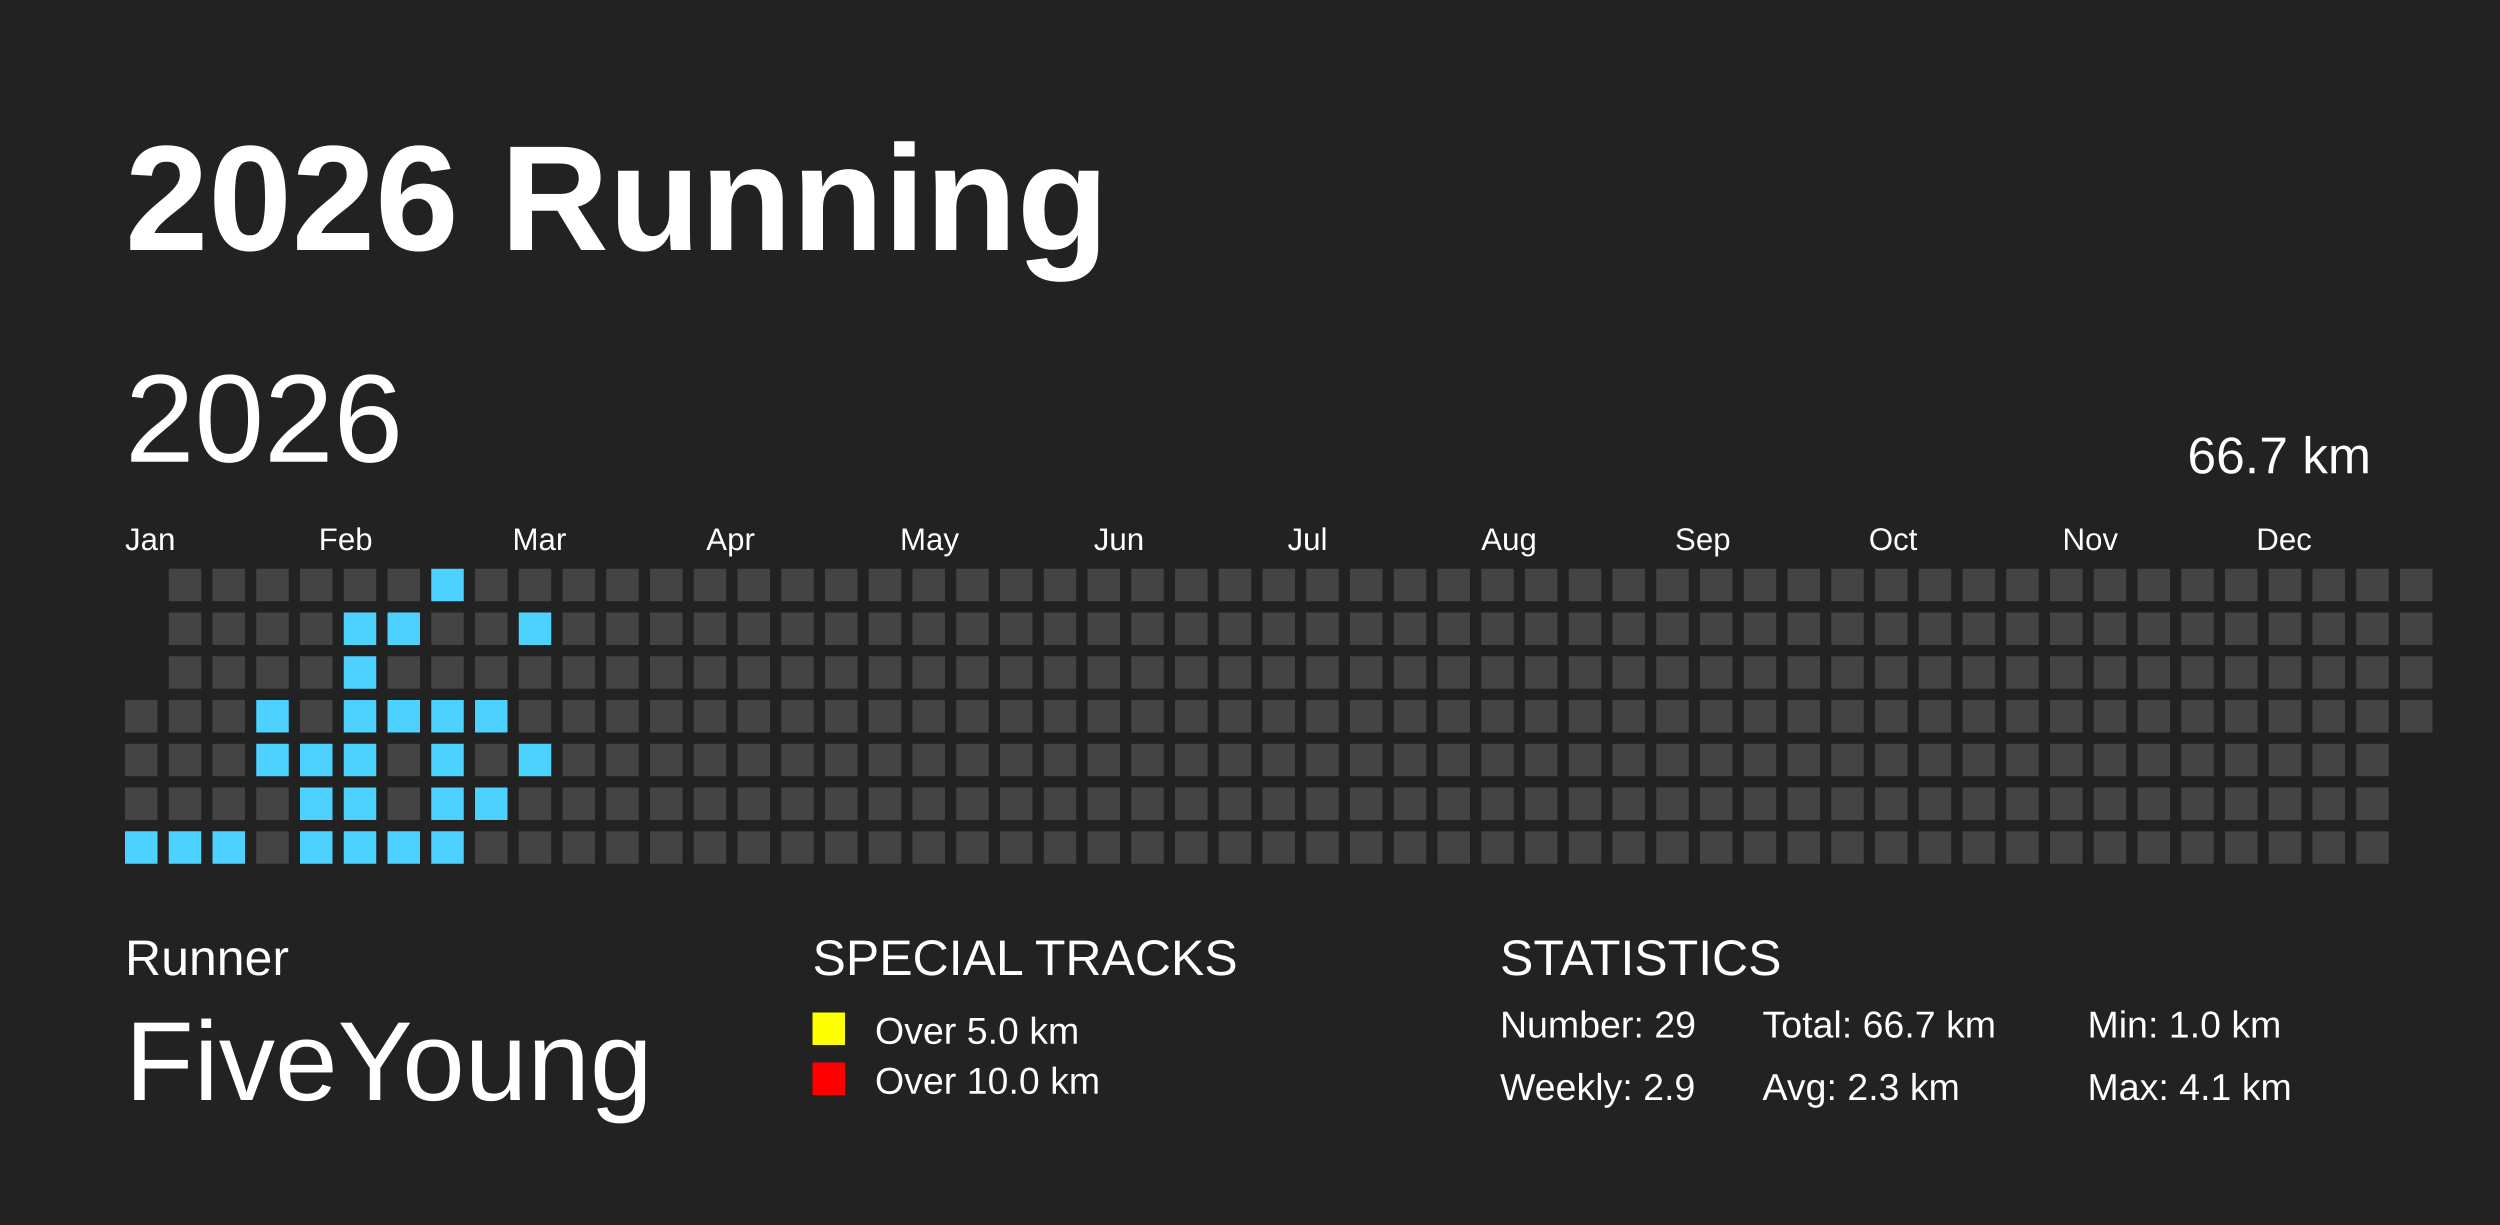
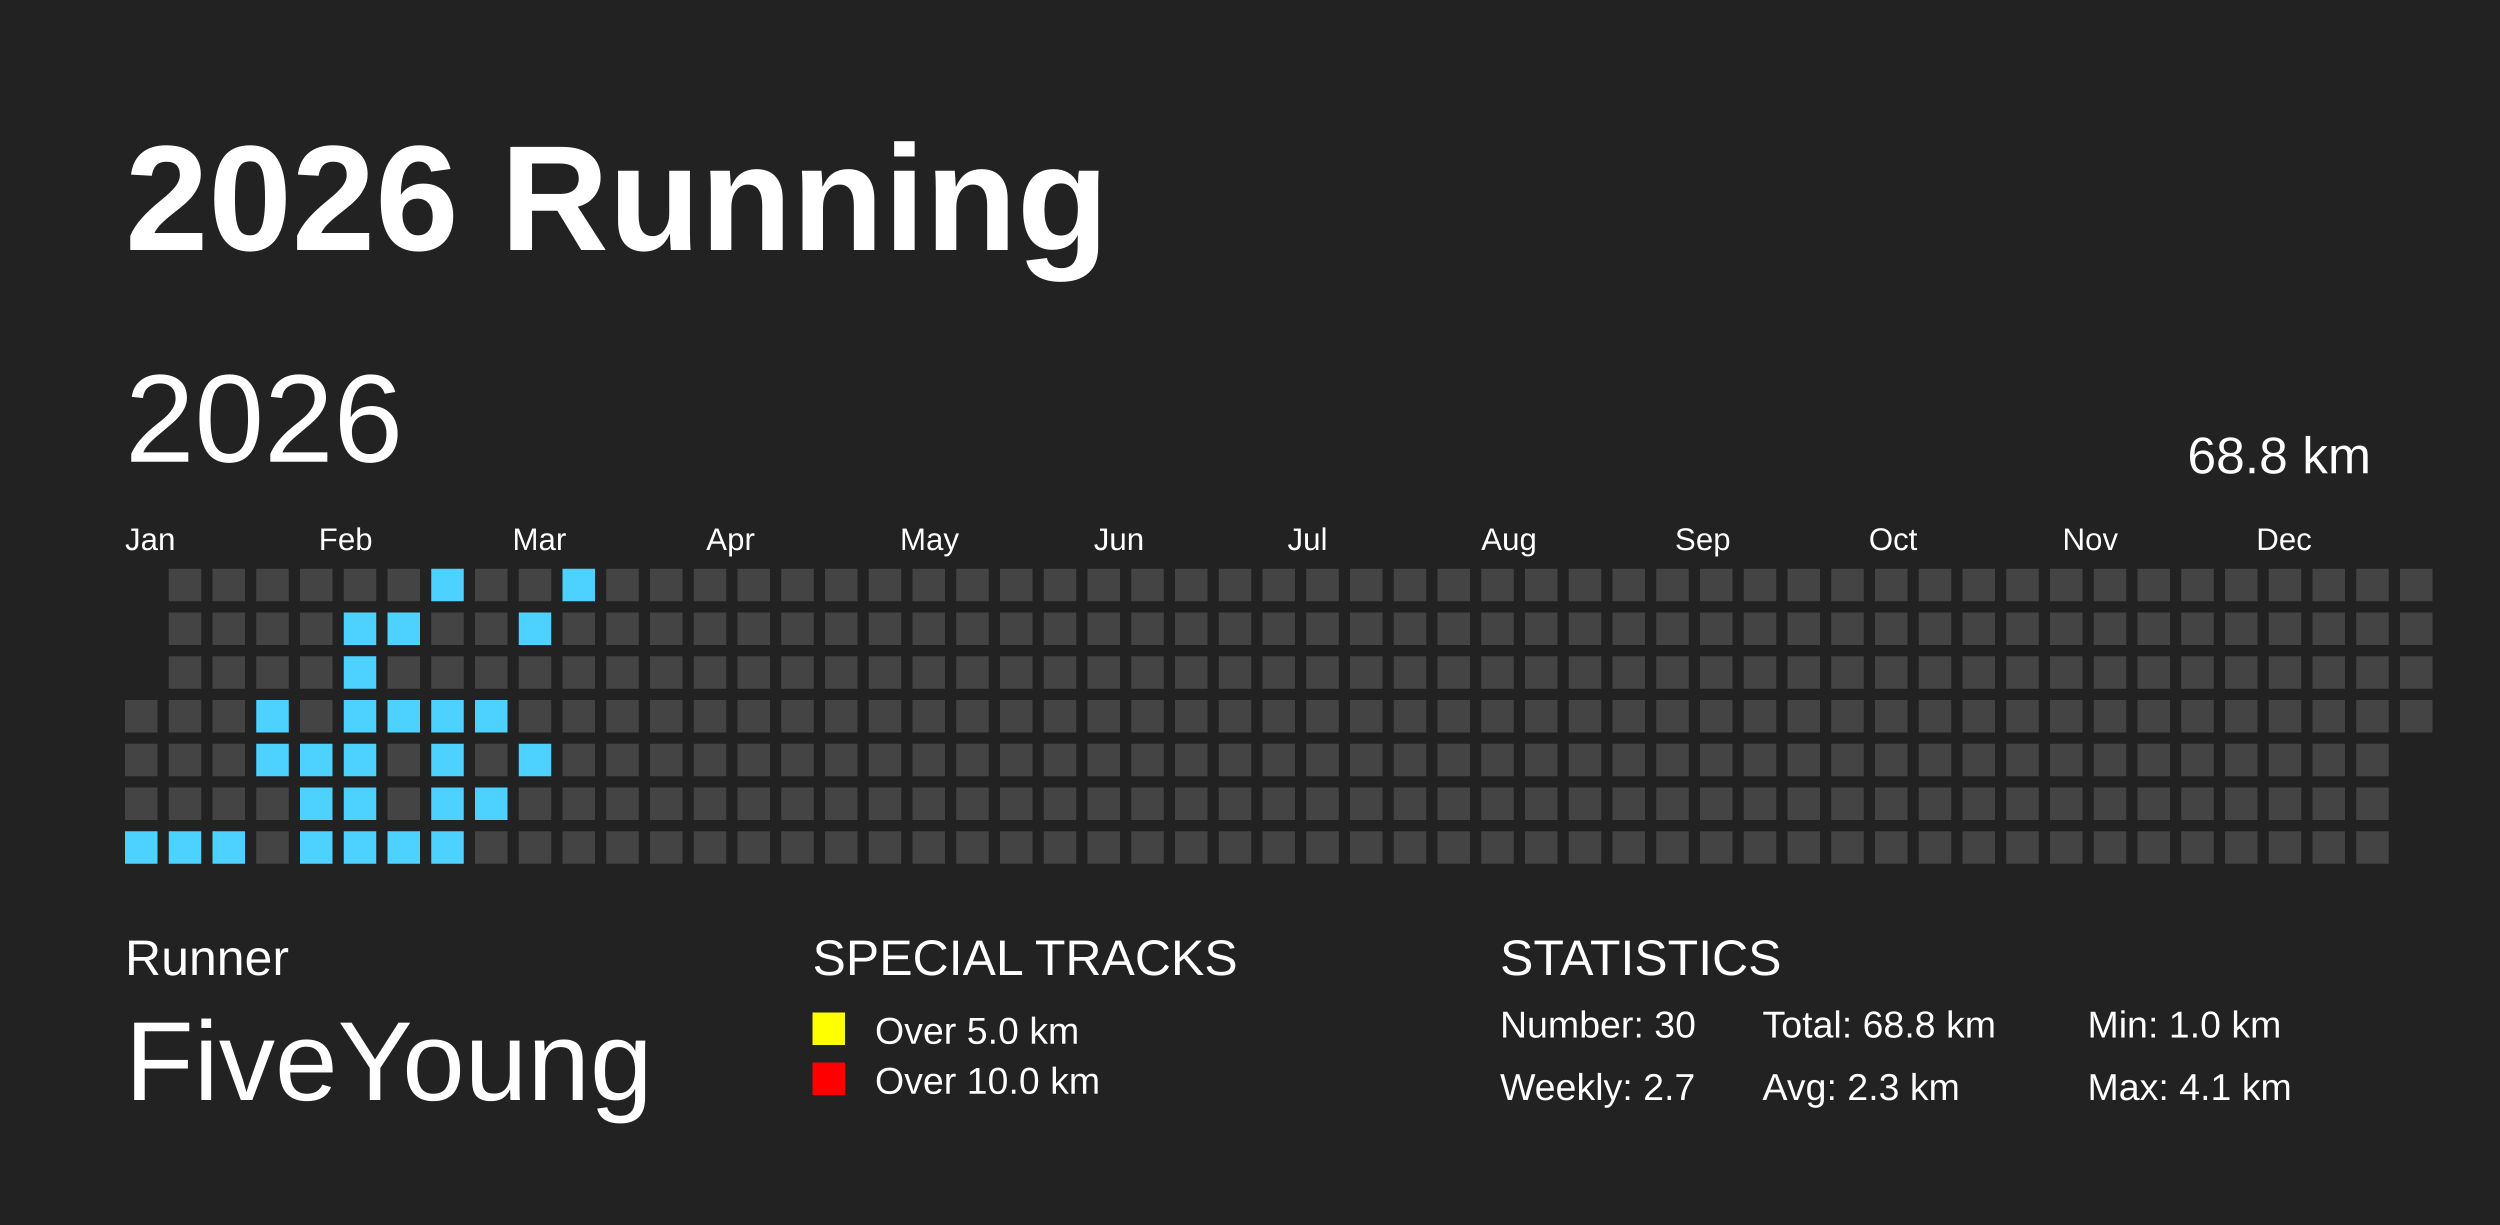
<svg xmlns="http://www.w3.org/2000/svg" baseProfile="full" height="98mm" version="1.1" viewBox="0,0,200,98" width="200mm">
  <defs />
  <rect fill="#222222" height="98" width="200" x="0" y="0" />
  <text fill="#FFFFFF" style="font-size:12px; font-family:Arial; font-weight:bold;" x="10" y="20">2026 Running</text>
  <text fill="#FFFFFF" style="font-size:4px; font-family:Arial" x="10" y="78">Runner</text>
  <text fill="#FFFFFF" style="font-size:9px; font-family:Arial" x="10" y="88">FiveYoung</text>
  <text fill="#FFFFFF" style="font-size:4px; font-family:Arial" x="65" y="78">SPECIAL TRACKS</text>
  <rect fill="yellow" height="2.6" width="2.6" x="65" y="81" />
  <text fill="#FFFFFF" style="font-size:3px; font-family:Arial" x="70" y="83.5">Over 5.0 km</text>
  <rect fill="red" height="2.6" width="2.6" x="65" y="85" />
  <text fill="#FFFFFF" style="font-size:3px; font-family:Arial" x="70" y="87.5">Over 10.0 km</text>
  <text fill="#FFFFFF" style="font-size:4px; font-family:Arial" x="120" y="78">STATISTICS</text>
-   <text fill="#FFFFFF" style="font-size:3px; font-family:Arial" x="120" y="83">Number: 29</text>
-   <text fill="#FFFFFF" style="font-size:3px; font-family:Arial" x="120" y="88">Weekly: 2.9</text>
-   <text fill="#FFFFFF" style="font-size:3px; font-family:Arial" x="141" y="83">Total: 66.7 km</text>
+   <text fill="#FFFFFF" style="font-size:3px; font-family:Arial" x="120" y="83">Number: 30</text>
+   <text fill="#FFFFFF" style="font-size:3px; font-family:Arial" x="120" y="88">Weekly: 2.7</text>
+   <text fill="#FFFFFF" style="font-size:3px; font-family:Arial" x="141" y="83">Total: 68.8 km</text>
  <text fill="#FFFFFF" style="font-size:3px; font-family:Arial" x="141" y="88">Avg: 2.3 km</text>
  <text fill="#FFFFFF" style="font-size:3px; font-family:Arial" x="167" y="83">Min: 1.0 km</text>
  <text fill="#FFFFFF" style="font-size:3px; font-family:Arial" x="167" y="88">Max: 4.1 km</text>
  <text dominant-baseline="hanging" fill="#FFFFFF" style="font-size:10.0px; font-family:Arial;" x="10" y="30">2026</text>
-   <text dominant-baseline="hanging" fill="#FFFFFF" style="font-size:4.125px; font-family:Arial;" x="175" y="35">66.7 km</text>
+   <text dominant-baseline="hanging" fill="#FFFFFF" style="font-size:4.125px; font-family:Arial;" x="175" y="35">68.8 km</text>
  <text fill="#FFFFFF" style="font-size:2.5px; font-family:Arial" x="10.0" y="44">Jan</text>
  <text fill="#FFFFFF" style="font-size:2.5px; font-family:Arial" x="25.5" y="44">Feb</text>
  <text fill="#FFFFFF" style="font-size:2.5px; font-family:Arial" x="41.0" y="44">Mar</text>
  <text fill="#FFFFFF" style="font-size:2.5px; font-family:Arial" x="56.5" y="44">Apr</text>
  <text fill="#FFFFFF" style="font-size:2.5px; font-family:Arial" x="72.0" y="44">May</text>
  <text fill="#FFFFFF" style="font-size:2.5px; font-family:Arial" x="87.5" y="44">Jun</text>
  <text fill="#FFFFFF" style="font-size:2.5px; font-family:Arial" x="103.0" y="44">Jul</text>
  <text fill="#FFFFFF" style="font-size:2.5px; font-family:Arial" x="118.5" y="44">Aug</text>
  <text fill="#FFFFFF" style="font-size:2.5px; font-family:Arial" x="134.0" y="44">Sep</text>
  <text fill="#FFFFFF" style="font-size:2.5px; font-family:Arial" x="149.5" y="44">Oct</text>
  <text fill="#FFFFFF" style="font-size:2.5px; font-family:Arial" x="165.0" y="44">Nov</text>
  <text fill="#FFFFFF" style="font-size:2.5px; font-family:Arial" x="180.5" y="44">Dec</text>
  <rect fill="#444444" height="2.6" width="2.6" x="10.0" y="56.0" />
  <rect fill="#444444" height="2.6" width="2.6" x="10.0" y="59.5" />
  <rect fill="#444444" height="2.6" width="2.6" x="10.0" y="63.0" />
  <rect fill="#4DD2FF" height="2.6" width="2.6" x="10.0" y="66.5" />
  <rect fill="#444444" height="2.6" width="2.6" x="13.5" y="45.5" />
  <rect fill="#444444" height="2.6" width="2.6" x="13.5" y="49.0" />
  <rect fill="#444444" height="2.6" width="2.6" x="13.5" y="52.5" />
  <rect fill="#444444" height="2.6" width="2.6" x="13.5" y="56.0" />
  <rect fill="#444444" height="2.6" width="2.6" x="13.5" y="59.5" />
  <rect fill="#444444" height="2.6" width="2.6" x="13.5" y="63.0" />
  <rect fill="#4DD2FF" height="2.6" width="2.6" x="13.5" y="66.5" />
  <rect fill="#444444" height="2.6" width="2.6" x="17.0" y="45.5" />
  <rect fill="#444444" height="2.6" width="2.6" x="17.0" y="49.0" />
  <rect fill="#444444" height="2.6" width="2.6" x="17.0" y="52.5" />
  <rect fill="#444444" height="2.6" width="2.6" x="17.0" y="56.0" />
  <rect fill="#444444" height="2.6" width="2.6" x="17.0" y="59.5" />
  <rect fill="#444444" height="2.6" width="2.6" x="17.0" y="63.0" />
  <rect fill="#4DD2FF" height="2.6" width="2.6" x="17.0" y="66.5" />
  <rect fill="#444444" height="2.6" width="2.6" x="20.5" y="45.5" />
  <rect fill="#444444" height="2.6" width="2.6" x="20.5" y="49.0" />
  <rect fill="#444444" height="2.6" width="2.6" x="20.5" y="52.5" />
  <rect fill="#4DD2FF" height="2.6" width="2.6" x="20.5" y="56.0" />
  <rect fill="#4DD2FF" height="2.6" width="2.6" x="20.5" y="59.5" />
  <rect fill="#444444" height="2.6" width="2.6" x="20.5" y="63.0" />
  <rect fill="#444444" height="2.6" width="2.6" x="20.5" y="66.5" />
  <rect fill="#444444" height="2.6" width="2.6" x="24.0" y="45.5" />
  <rect fill="#444444" height="2.6" width="2.6" x="24.0" y="49.0" />
  <rect fill="#444444" height="2.6" width="2.6" x="24.0" y="52.5" />
  <rect fill="#444444" height="2.6" width="2.6" x="24.0" y="56.0" />
  <rect fill="#4DD2FF" height="2.6" width="2.6" x="24.0" y="59.5" />
  <rect fill="#4DD2FF" height="2.6" width="2.6" x="24.0" y="63.0" />
  <rect fill="#4DD2FF" height="2.6" width="2.6" x="24.0" y="66.5" />
  <rect fill="#444444" height="2.6" width="2.6" x="27.5" y="45.5" />
  <rect fill="#4DD2FF" height="2.6" width="2.6" x="27.5" y="49.0" />
  <rect fill="#4DD2FF" height="2.6" width="2.6" x="27.5" y="52.5" />
  <rect fill="#4DD2FF" height="2.6" width="2.6" x="27.5" y="56.0" />
  <rect fill="#4DD2FF" height="2.6" width="2.6" x="27.5" y="59.5" />
  <rect fill="#4DD2FF" height="2.6" width="2.6" x="27.5" y="63.0" />
  <rect fill="#4DD2FF" height="2.6" width="2.6" x="27.5" y="66.5" />
  <rect fill="#444444" height="2.6" width="2.6" x="31.0" y="45.5" />
  <rect fill="#4DD2FF" height="2.6" width="2.6" x="31.0" y="49.0" />
  <rect fill="#444444" height="2.6" width="2.6" x="31.0" y="52.5" />
  <rect fill="#4DD2FF" height="2.6" width="2.6" x="31.0" y="56.0" />
  <rect fill="#444444" height="2.6" width="2.6" x="31.0" y="59.5" />
  <rect fill="#444444" height="2.6" width="2.6" x="31.0" y="63.0" />
  <rect fill="#4DD2FF" height="2.6" width="2.6" x="31.0" y="66.5" />
  <rect fill="#4DD2FF" height="2.6" width="2.6" x="34.5" y="45.5" />
  <rect fill="#444444" height="2.6" width="2.6" x="34.5" y="49.0" />
  <rect fill="#444444" height="2.6" width="2.6" x="34.5" y="52.5" />
  <rect fill="#4DD2FF" height="2.6" width="2.6" x="34.5" y="56.0" />
  <rect fill="#4DD2FF" height="2.6" width="2.6" x="34.5" y="59.5" />
  <rect fill="#4DD2FF" height="2.6" width="2.6" x="34.5" y="63.0" />
  <rect fill="#4DD2FF" height="2.6" width="2.6" x="34.5" y="66.5" />
  <rect fill="#444444" height="2.6" width="2.6" x="38.0" y="45.5" />
  <rect fill="#444444" height="2.6" width="2.6" x="38.0" y="49.0" />
  <rect fill="#444444" height="2.6" width="2.6" x="38.0" y="52.5" />
  <rect fill="#4DD2FF" height="2.6" width="2.6" x="38.0" y="56.0" />
  <rect fill="#444444" height="2.6" width="2.6" x="38.0" y="59.5" />
  <rect fill="#4DD2FF" height="2.6" width="2.6" x="38.0" y="63.0" />
  <rect fill="#444444" height="2.6" width="2.6" x="38.0" y="66.5" />
  <rect fill="#444444" height="2.6" width="2.6" x="41.5" y="45.5" />
  <rect fill="#4DD2FF" height="2.6" width="2.6" x="41.5" y="49.0" />
  <rect fill="#444444" height="2.6" width="2.6" x="41.5" y="52.5" />
  <rect fill="#444444" height="2.6" width="2.6" x="41.5" y="56.0" />
  <rect fill="#4DD2FF" height="2.6" width="2.6" x="41.5" y="59.5" />
  <rect fill="#444444" height="2.6" width="2.6" x="41.5" y="63.0" />
  <rect fill="#444444" height="2.6" width="2.6" x="41.5" y="66.5" />
-   <rect fill="#444444" height="2.6" width="2.6" x="45.0" y="45.5" />
+   <rect fill="#4DD2FF" height="2.6" width="2.6" x="45.0" y="45.5" />
  <rect fill="#444444" height="2.6" width="2.6" x="45.0" y="49.0" />
  <rect fill="#444444" height="2.6" width="2.6" x="45.0" y="52.5" />
  <rect fill="#444444" height="2.6" width="2.6" x="45.0" y="56.0" />
  <rect fill="#444444" height="2.6" width="2.6" x="45.0" y="59.5" />
  <rect fill="#444444" height="2.6" width="2.6" x="45.0" y="63.0" />
  <rect fill="#444444" height="2.6" width="2.6" x="45.0" y="66.5" />
  <rect fill="#444444" height="2.6" width="2.6" x="48.5" y="45.5" />
  <rect fill="#444444" height="2.6" width="2.6" x="48.5" y="49.0" />
  <rect fill="#444444" height="2.6" width="2.6" x="48.5" y="52.5" />
  <rect fill="#444444" height="2.6" width="2.6" x="48.5" y="56.0" />
  <rect fill="#444444" height="2.6" width="2.6" x="48.5" y="59.5" />
  <rect fill="#444444" height="2.6" width="2.6" x="48.5" y="63.0" />
  <rect fill="#444444" height="2.6" width="2.6" x="48.5" y="66.5" />
  <rect fill="#444444" height="2.6" width="2.6" x="52.0" y="45.5" />
  <rect fill="#444444" height="2.6" width="2.6" x="52.0" y="49.0" />
  <rect fill="#444444" height="2.6" width="2.6" x="52.0" y="52.5" />
  <rect fill="#444444" height="2.6" width="2.6" x="52.0" y="56.0" />
  <rect fill="#444444" height="2.6" width="2.6" x="52.0" y="59.5" />
  <rect fill="#444444" height="2.6" width="2.6" x="52.0" y="63.0" />
  <rect fill="#444444" height="2.6" width="2.6" x="52.0" y="66.5" />
  <rect fill="#444444" height="2.6" width="2.6" x="55.5" y="45.5" />
  <rect fill="#444444" height="2.6" width="2.6" x="55.5" y="49.0" />
  <rect fill="#444444" height="2.6" width="2.6" x="55.5" y="52.5" />
  <rect fill="#444444" height="2.6" width="2.6" x="55.5" y="56.0" />
  <rect fill="#444444" height="2.6" width="2.6" x="55.5" y="59.5" />
  <rect fill="#444444" height="2.6" width="2.6" x="55.5" y="63.0" />
  <rect fill="#444444" height="2.6" width="2.6" x="55.5" y="66.5" />
  <rect fill="#444444" height="2.6" width="2.6" x="59.0" y="45.5" />
  <rect fill="#444444" height="2.6" width="2.6" x="59.0" y="49.0" />
  <rect fill="#444444" height="2.6" width="2.6" x="59.0" y="52.5" />
  <rect fill="#444444" height="2.6" width="2.6" x="59.0" y="56.0" />
  <rect fill="#444444" height="2.6" width="2.6" x="59.0" y="59.5" />
  <rect fill="#444444" height="2.6" width="2.6" x="59.0" y="63.0" />
  <rect fill="#444444" height="2.6" width="2.6" x="59.0" y="66.5" />
  <rect fill="#444444" height="2.6" width="2.6" x="62.5" y="45.5" />
  <rect fill="#444444" height="2.6" width="2.6" x="62.5" y="49.0" />
  <rect fill="#444444" height="2.6" width="2.6" x="62.5" y="52.5" />
  <rect fill="#444444" height="2.6" width="2.6" x="62.5" y="56.0" />
  <rect fill="#444444" height="2.6" width="2.6" x="62.5" y="59.5" />
  <rect fill="#444444" height="2.6" width="2.6" x="62.5" y="63.0" />
  <rect fill="#444444" height="2.6" width="2.6" x="62.5" y="66.5" />
  <rect fill="#444444" height="2.6" width="2.6" x="66.0" y="45.5" />
  <rect fill="#444444" height="2.6" width="2.6" x="66.0" y="49.0" />
  <rect fill="#444444" height="2.6" width="2.6" x="66.0" y="52.5" />
  <rect fill="#444444" height="2.6" width="2.6" x="66.0" y="56.0" />
  <rect fill="#444444" height="2.6" width="2.6" x="66.0" y="59.5" />
  <rect fill="#444444" height="2.6" width="2.6" x="66.0" y="63.0" />
  <rect fill="#444444" height="2.6" width="2.6" x="66.0" y="66.5" />
  <rect fill="#444444" height="2.6" width="2.6" x="69.5" y="45.5" />
  <rect fill="#444444" height="2.6" width="2.6" x="69.5" y="49.0" />
  <rect fill="#444444" height="2.6" width="2.6" x="69.5" y="52.5" />
  <rect fill="#444444" height="2.6" width="2.6" x="69.5" y="56.0" />
  <rect fill="#444444" height="2.6" width="2.6" x="69.5" y="59.5" />
  <rect fill="#444444" height="2.6" width="2.6" x="69.5" y="63.0" />
  <rect fill="#444444" height="2.6" width="2.6" x="69.5" y="66.5" />
  <rect fill="#444444" height="2.6" width="2.6" x="73.0" y="45.5" />
  <rect fill="#444444" height="2.6" width="2.6" x="73.0" y="49.0" />
  <rect fill="#444444" height="2.6" width="2.6" x="73.0" y="52.5" />
  <rect fill="#444444" height="2.6" width="2.6" x="73.0" y="56.0" />
  <rect fill="#444444" height="2.6" width="2.6" x="73.0" y="59.5" />
  <rect fill="#444444" height="2.6" width="2.6" x="73.0" y="63.0" />
  <rect fill="#444444" height="2.6" width="2.6" x="73.0" y="66.5" />
  <rect fill="#444444" height="2.6" width="2.6" x="76.5" y="45.5" />
  <rect fill="#444444" height="2.6" width="2.6" x="76.5" y="49.0" />
  <rect fill="#444444" height="2.6" width="2.6" x="76.5" y="52.5" />
  <rect fill="#444444" height="2.6" width="2.6" x="76.5" y="56.0" />
  <rect fill="#444444" height="2.6" width="2.6" x="76.5" y="59.5" />
  <rect fill="#444444" height="2.6" width="2.6" x="76.5" y="63.0" />
  <rect fill="#444444" height="2.6" width="2.6" x="76.5" y="66.5" />
  <rect fill="#444444" height="2.6" width="2.6" x="80.0" y="45.5" />
  <rect fill="#444444" height="2.6" width="2.6" x="80.0" y="49.0" />
  <rect fill="#444444" height="2.6" width="2.6" x="80.0" y="52.5" />
  <rect fill="#444444" height="2.6" width="2.6" x="80.0" y="56.0" />
  <rect fill="#444444" height="2.6" width="2.6" x="80.0" y="59.5" />
  <rect fill="#444444" height="2.6" width="2.6" x="80.0" y="63.0" />
  <rect fill="#444444" height="2.6" width="2.6" x="80.0" y="66.5" />
  <rect fill="#444444" height="2.6" width="2.6" x="83.5" y="45.5" />
  <rect fill="#444444" height="2.6" width="2.6" x="83.5" y="49.0" />
  <rect fill="#444444" height="2.6" width="2.6" x="83.5" y="52.5" />
  <rect fill="#444444" height="2.6" width="2.6" x="83.5" y="56.0" />
  <rect fill="#444444" height="2.6" width="2.6" x="83.5" y="59.5" />
  <rect fill="#444444" height="2.6" width="2.6" x="83.5" y="63.0" />
  <rect fill="#444444" height="2.6" width="2.6" x="83.5" y="66.5" />
  <rect fill="#444444" height="2.6" width="2.6" x="87.0" y="45.5" />
  <rect fill="#444444" height="2.6" width="2.6" x="87.0" y="49.0" />
  <rect fill="#444444" height="2.6" width="2.6" x="87.0" y="52.5" />
  <rect fill="#444444" height="2.6" width="2.6" x="87.0" y="56.0" />
  <rect fill="#444444" height="2.6" width="2.6" x="87.0" y="59.5" />
  <rect fill="#444444" height="2.6" width="2.6" x="87.0" y="63.0" />
  <rect fill="#444444" height="2.6" width="2.6" x="87.0" y="66.5" />
  <rect fill="#444444" height="2.6" width="2.6" x="90.5" y="45.5" />
  <rect fill="#444444" height="2.6" width="2.6" x="90.5" y="49.0" />
  <rect fill="#444444" height="2.6" width="2.6" x="90.5" y="52.5" />
  <rect fill="#444444" height="2.6" width="2.6" x="90.5" y="56.0" />
  <rect fill="#444444" height="2.6" width="2.6" x="90.5" y="59.5" />
  <rect fill="#444444" height="2.6" width="2.6" x="90.5" y="63.0" />
  <rect fill="#444444" height="2.6" width="2.6" x="90.5" y="66.5" />
  <rect fill="#444444" height="2.6" width="2.6" x="94.0" y="45.5" />
  <rect fill="#444444" height="2.6" width="2.6" x="94.0" y="49.0" />
  <rect fill="#444444" height="2.6" width="2.6" x="94.0" y="52.5" />
  <rect fill="#444444" height="2.6" width="2.6" x="94.0" y="56.0" />
  <rect fill="#444444" height="2.6" width="2.6" x="94.0" y="59.5" />
  <rect fill="#444444" height="2.6" width="2.6" x="94.0" y="63.0" />
  <rect fill="#444444" height="2.6" width="2.6" x="94.0" y="66.5" />
  <rect fill="#444444" height="2.6" width="2.6" x="97.5" y="45.5" />
  <rect fill="#444444" height="2.6" width="2.6" x="97.5" y="49.0" />
  <rect fill="#444444" height="2.6" width="2.6" x="97.5" y="52.5" />
  <rect fill="#444444" height="2.6" width="2.6" x="97.5" y="56.0" />
  <rect fill="#444444" height="2.6" width="2.6" x="97.5" y="59.5" />
  <rect fill="#444444" height="2.6" width="2.6" x="97.5" y="63.0" />
  <rect fill="#444444" height="2.6" width="2.6" x="97.5" y="66.5" />
  <rect fill="#444444" height="2.6" width="2.6" x="101.0" y="45.5" />
  <rect fill="#444444" height="2.6" width="2.6" x="101.0" y="49.0" />
  <rect fill="#444444" height="2.6" width="2.6" x="101.0" y="52.5" />
  <rect fill="#444444" height="2.6" width="2.6" x="101.0" y="56.0" />
  <rect fill="#444444" height="2.6" width="2.6" x="101.0" y="59.5" />
  <rect fill="#444444" height="2.6" width="2.6" x="101.0" y="63.0" />
  <rect fill="#444444" height="2.6" width="2.6" x="101.0" y="66.5" />
  <rect fill="#444444" height="2.6" width="2.6" x="104.5" y="45.5" />
  <rect fill="#444444" height="2.6" width="2.6" x="104.5" y="49.0" />
  <rect fill="#444444" height="2.6" width="2.6" x="104.5" y="52.5" />
  <rect fill="#444444" height="2.6" width="2.6" x="104.5" y="56.0" />
  <rect fill="#444444" height="2.6" width="2.6" x="104.5" y="59.5" />
  <rect fill="#444444" height="2.6" width="2.6" x="104.5" y="63.0" />
  <rect fill="#444444" height="2.6" width="2.6" x="104.5" y="66.5" />
  <rect fill="#444444" height="2.6" width="2.6" x="108.0" y="45.5" />
  <rect fill="#444444" height="2.6" width="2.6" x="108.0" y="49.0" />
  <rect fill="#444444" height="2.6" width="2.6" x="108.0" y="52.5" />
  <rect fill="#444444" height="2.6" width="2.6" x="108.0" y="56.0" />
  <rect fill="#444444" height="2.6" width="2.6" x="108.0" y="59.5" />
  <rect fill="#444444" height="2.6" width="2.6" x="108.0" y="63.0" />
  <rect fill="#444444" height="2.6" width="2.6" x="108.0" y="66.5" />
  <rect fill="#444444" height="2.6" width="2.6" x="111.5" y="45.5" />
  <rect fill="#444444" height="2.6" width="2.6" x="111.5" y="49.0" />
  <rect fill="#444444" height="2.6" width="2.6" x="111.5" y="52.5" />
  <rect fill="#444444" height="2.6" width="2.6" x="111.5" y="56.0" />
  <rect fill="#444444" height="2.6" width="2.6" x="111.5" y="59.5" />
  <rect fill="#444444" height="2.6" width="2.6" x="111.5" y="63.0" />
  <rect fill="#444444" height="2.6" width="2.6" x="111.5" y="66.5" />
  <rect fill="#444444" height="2.6" width="2.6" x="115.0" y="45.5" />
  <rect fill="#444444" height="2.6" width="2.6" x="115.0" y="49.0" />
  <rect fill="#444444" height="2.6" width="2.6" x="115.0" y="52.5" />
  <rect fill="#444444" height="2.6" width="2.6" x="115.0" y="56.0" />
  <rect fill="#444444" height="2.6" width="2.6" x="115.0" y="59.5" />
  <rect fill="#444444" height="2.6" width="2.6" x="115.0" y="63.0" />
  <rect fill="#444444" height="2.6" width="2.6" x="115.0" y="66.5" />
  <rect fill="#444444" height="2.6" width="2.6" x="118.5" y="45.5" />
  <rect fill="#444444" height="2.6" width="2.6" x="118.5" y="49.0" />
  <rect fill="#444444" height="2.6" width="2.6" x="118.5" y="52.5" />
  <rect fill="#444444" height="2.6" width="2.6" x="118.5" y="56.0" />
  <rect fill="#444444" height="2.6" width="2.6" x="118.5" y="59.5" />
  <rect fill="#444444" height="2.6" width="2.6" x="118.5" y="63.0" />
  <rect fill="#444444" height="2.6" width="2.6" x="118.5" y="66.5" />
  <rect fill="#444444" height="2.6" width="2.6" x="122.0" y="45.5" />
  <rect fill="#444444" height="2.6" width="2.6" x="122.0" y="49.0" />
  <rect fill="#444444" height="2.6" width="2.6" x="122.0" y="52.5" />
  <rect fill="#444444" height="2.6" width="2.6" x="122.0" y="56.0" />
  <rect fill="#444444" height="2.6" width="2.6" x="122.0" y="59.5" />
  <rect fill="#444444" height="2.6" width="2.6" x="122.0" y="63.0" />
  <rect fill="#444444" height="2.6" width="2.6" x="122.0" y="66.5" />
  <rect fill="#444444" height="2.6" width="2.6" x="125.5" y="45.5" />
  <rect fill="#444444" height="2.6" width="2.6" x="125.5" y="49.0" />
  <rect fill="#444444" height="2.6" width="2.6" x="125.5" y="52.5" />
  <rect fill="#444444" height="2.6" width="2.6" x="125.5" y="56.0" />
  <rect fill="#444444" height="2.6" width="2.6" x="125.5" y="59.5" />
  <rect fill="#444444" height="2.6" width="2.6" x="125.5" y="63.0" />
  <rect fill="#444444" height="2.6" width="2.6" x="125.5" y="66.5" />
  <rect fill="#444444" height="2.6" width="2.6" x="129.0" y="45.5" />
  <rect fill="#444444" height="2.6" width="2.6" x="129.0" y="49.0" />
  <rect fill="#444444" height="2.6" width="2.6" x="129.0" y="52.5" />
  <rect fill="#444444" height="2.6" width="2.6" x="129.0" y="56.0" />
  <rect fill="#444444" height="2.6" width="2.6" x="129.0" y="59.5" />
  <rect fill="#444444" height="2.6" width="2.6" x="129.0" y="63.0" />
  <rect fill="#444444" height="2.6" width="2.6" x="129.0" y="66.5" />
  <rect fill="#444444" height="2.6" width="2.6" x="132.5" y="45.5" />
  <rect fill="#444444" height="2.6" width="2.6" x="132.5" y="49.0" />
  <rect fill="#444444" height="2.6" width="2.6" x="132.5" y="52.5" />
  <rect fill="#444444" height="2.6" width="2.6" x="132.5" y="56.0" />
  <rect fill="#444444" height="2.6" width="2.6" x="132.5" y="59.5" />
  <rect fill="#444444" height="2.6" width="2.6" x="132.5" y="63.0" />
  <rect fill="#444444" height="2.6" width="2.6" x="132.5" y="66.5" />
  <rect fill="#444444" height="2.6" width="2.6" x="136.0" y="45.5" />
  <rect fill="#444444" height="2.6" width="2.6" x="136.0" y="49.0" />
  <rect fill="#444444" height="2.6" width="2.6" x="136.0" y="52.5" />
  <rect fill="#444444" height="2.6" width="2.6" x="136.0" y="56.0" />
  <rect fill="#444444" height="2.6" width="2.6" x="136.0" y="59.5" />
  <rect fill="#444444" height="2.6" width="2.6" x="136.0" y="63.0" />
  <rect fill="#444444" height="2.6" width="2.6" x="136.0" y="66.5" />
  <rect fill="#444444" height="2.6" width="2.6" x="139.5" y="45.5" />
  <rect fill="#444444" height="2.6" width="2.6" x="139.5" y="49.0" />
  <rect fill="#444444" height="2.6" width="2.6" x="139.5" y="52.5" />
  <rect fill="#444444" height="2.6" width="2.6" x="139.5" y="56.0" />
  <rect fill="#444444" height="2.6" width="2.6" x="139.5" y="59.5" />
  <rect fill="#444444" height="2.6" width="2.6" x="139.5" y="63.0" />
  <rect fill="#444444" height="2.6" width="2.6" x="139.5" y="66.5" />
  <rect fill="#444444" height="2.6" width="2.6" x="143.0" y="45.5" />
  <rect fill="#444444" height="2.6" width="2.6" x="143.0" y="49.0" />
  <rect fill="#444444" height="2.6" width="2.6" x="143.0" y="52.5" />
  <rect fill="#444444" height="2.6" width="2.6" x="143.0" y="56.0" />
  <rect fill="#444444" height="2.6" width="2.6" x="143.0" y="59.5" />
  <rect fill="#444444" height="2.6" width="2.6" x="143.0" y="63.0" />
  <rect fill="#444444" height="2.6" width="2.6" x="143.0" y="66.5" />
  <rect fill="#444444" height="2.6" width="2.6" x="146.5" y="45.5" />
  <rect fill="#444444" height="2.6" width="2.6" x="146.5" y="49.0" />
  <rect fill="#444444" height="2.6" width="2.6" x="146.5" y="52.5" />
  <rect fill="#444444" height="2.6" width="2.6" x="146.5" y="56.0" />
  <rect fill="#444444" height="2.6" width="2.6" x="146.5" y="59.5" />
  <rect fill="#444444" height="2.6" width="2.6" x="146.5" y="63.0" />
  <rect fill="#444444" height="2.6" width="2.6" x="146.5" y="66.5" />
  <rect fill="#444444" height="2.6" width="2.6" x="150.0" y="45.5" />
  <rect fill="#444444" height="2.6" width="2.6" x="150.0" y="49.0" />
  <rect fill="#444444" height="2.6" width="2.6" x="150.0" y="52.5" />
  <rect fill="#444444" height="2.6" width="2.6" x="150.0" y="56.0" />
  <rect fill="#444444" height="2.6" width="2.6" x="150.0" y="59.5" />
  <rect fill="#444444" height="2.6" width="2.6" x="150.0" y="63.0" />
  <rect fill="#444444" height="2.6" width="2.6" x="150.0" y="66.5" />
  <rect fill="#444444" height="2.6" width="2.6" x="153.5" y="45.5" />
  <rect fill="#444444" height="2.6" width="2.6" x="153.5" y="49.0" />
  <rect fill="#444444" height="2.6" width="2.6" x="153.5" y="52.5" />
  <rect fill="#444444" height="2.6" width="2.6" x="153.5" y="56.0" />
  <rect fill="#444444" height="2.6" width="2.6" x="153.5" y="59.5" />
  <rect fill="#444444" height="2.6" width="2.6" x="153.5" y="63.0" />
  <rect fill="#444444" height="2.6" width="2.6" x="153.5" y="66.5" />
  <rect fill="#444444" height="2.6" width="2.6" x="157.0" y="45.5" />
  <rect fill="#444444" height="2.6" width="2.6" x="157.0" y="49.0" />
  <rect fill="#444444" height="2.6" width="2.6" x="157.0" y="52.5" />
  <rect fill="#444444" height="2.6" width="2.6" x="157.0" y="56.0" />
  <rect fill="#444444" height="2.6" width="2.6" x="157.0" y="59.5" />
  <rect fill="#444444" height="2.6" width="2.6" x="157.0" y="63.0" />
  <rect fill="#444444" height="2.6" width="2.6" x="157.0" y="66.5" />
  <rect fill="#444444" height="2.6" width="2.6" x="160.5" y="45.5" />
  <rect fill="#444444" height="2.6" width="2.6" x="160.5" y="49.0" />
  <rect fill="#444444" height="2.6" width="2.6" x="160.5" y="52.5" />
  <rect fill="#444444" height="2.6" width="2.6" x="160.5" y="56.0" />
  <rect fill="#444444" height="2.6" width="2.6" x="160.5" y="59.5" />
  <rect fill="#444444" height="2.6" width="2.6" x="160.5" y="63.0" />
  <rect fill="#444444" height="2.6" width="2.6" x="160.5" y="66.5" />
  <rect fill="#444444" height="2.6" width="2.6" x="164.0" y="45.5" />
  <rect fill="#444444" height="2.6" width="2.6" x="164.0" y="49.0" />
  <rect fill="#444444" height="2.6" width="2.6" x="164.0" y="52.5" />
  <rect fill="#444444" height="2.6" width="2.6" x="164.0" y="56.0" />
  <rect fill="#444444" height="2.6" width="2.6" x="164.0" y="59.5" />
  <rect fill="#444444" height="2.6" width="2.6" x="164.0" y="63.0" />
  <rect fill="#444444" height="2.6" width="2.6" x="164.0" y="66.5" />
  <rect fill="#444444" height="2.6" width="2.6" x="167.5" y="45.5" />
  <rect fill="#444444" height="2.6" width="2.6" x="167.5" y="49.0" />
  <rect fill="#444444" height="2.6" width="2.6" x="167.5" y="52.5" />
  <rect fill="#444444" height="2.6" width="2.6" x="167.5" y="56.0" />
  <rect fill="#444444" height="2.6" width="2.6" x="167.5" y="59.5" />
  <rect fill="#444444" height="2.6" width="2.6" x="167.5" y="63.0" />
  <rect fill="#444444" height="2.6" width="2.6" x="167.5" y="66.5" />
  <rect fill="#444444" height="2.6" width="2.6" x="171.0" y="45.5" />
  <rect fill="#444444" height="2.6" width="2.6" x="171.0" y="49.0" />
  <rect fill="#444444" height="2.6" width="2.6" x="171.0" y="52.5" />
  <rect fill="#444444" height="2.6" width="2.6" x="171.0" y="56.0" />
  <rect fill="#444444" height="2.6" width="2.6" x="171.0" y="59.5" />
  <rect fill="#444444" height="2.6" width="2.6" x="171.0" y="63.0" />
  <rect fill="#444444" height="2.6" width="2.6" x="171.0" y="66.5" />
  <rect fill="#444444" height="2.6" width="2.6" x="174.5" y="45.5" />
  <rect fill="#444444" height="2.6" width="2.6" x="174.5" y="49.0" />
  <rect fill="#444444" height="2.6" width="2.6" x="174.5" y="52.5" />
  <rect fill="#444444" height="2.6" width="2.6" x="174.5" y="56.0" />
  <rect fill="#444444" height="2.6" width="2.6" x="174.5" y="59.5" />
  <rect fill="#444444" height="2.6" width="2.6" x="174.5" y="63.0" />
  <rect fill="#444444" height="2.6" width="2.6" x="174.5" y="66.5" />
  <rect fill="#444444" height="2.6" width="2.6" x="178.0" y="45.5" />
  <rect fill="#444444" height="2.6" width="2.6" x="178.0" y="49.0" />
  <rect fill="#444444" height="2.6" width="2.6" x="178.0" y="52.5" />
  <rect fill="#444444" height="2.6" width="2.6" x="178.0" y="56.0" />
  <rect fill="#444444" height="2.6" width="2.6" x="178.0" y="59.5" />
  <rect fill="#444444" height="2.6" width="2.6" x="178.0" y="63.0" />
  <rect fill="#444444" height="2.6" width="2.6" x="178.0" y="66.5" />
  <rect fill="#444444" height="2.6" width="2.6" x="181.5" y="45.5" />
  <rect fill="#444444" height="2.6" width="2.6" x="181.5" y="49.0" />
  <rect fill="#444444" height="2.6" width="2.6" x="181.5" y="52.5" />
  <rect fill="#444444" height="2.6" width="2.6" x="181.5" y="56.0" />
  <rect fill="#444444" height="2.6" width="2.6" x="181.5" y="59.5" />
  <rect fill="#444444" height="2.6" width="2.6" x="181.5" y="63.0" />
  <rect fill="#444444" height="2.6" width="2.6" x="181.5" y="66.5" />
  <rect fill="#444444" height="2.6" width="2.6" x="185.0" y="45.5" />
  <rect fill="#444444" height="2.6" width="2.6" x="185.0" y="49.0" />
  <rect fill="#444444" height="2.6" width="2.6" x="185.0" y="52.5" />
  <rect fill="#444444" height="2.6" width="2.6" x="185.0" y="56.0" />
  <rect fill="#444444" height="2.6" width="2.6" x="185.0" y="59.5" />
  <rect fill="#444444" height="2.6" width="2.6" x="185.0" y="63.0" />
  <rect fill="#444444" height="2.6" width="2.6" x="185.0" y="66.5" />
  <rect fill="#444444" height="2.6" width="2.6" x="188.5" y="45.5" />
  <rect fill="#444444" height="2.6" width="2.6" x="188.5" y="49.0" />
  <rect fill="#444444" height="2.6" width="2.6" x="188.5" y="52.5" />
  <rect fill="#444444" height="2.6" width="2.6" x="188.5" y="56.0" />
  <rect fill="#444444" height="2.6" width="2.6" x="188.5" y="59.5" />
  <rect fill="#444444" height="2.6" width="2.6" x="188.5" y="63.0" />
  <rect fill="#444444" height="2.6" width="2.6" x="188.5" y="66.5" />
  <rect fill="#444444" height="2.6" width="2.6" x="192.0" y="45.5" />
  <rect fill="#444444" height="2.6" width="2.6" x="192.0" y="49.0" />
  <rect fill="#444444" height="2.6" width="2.6" x="192.0" y="52.5" />
  <rect fill="#444444" height="2.6" width="2.6" x="192.0" y="56.0" />
</svg>
